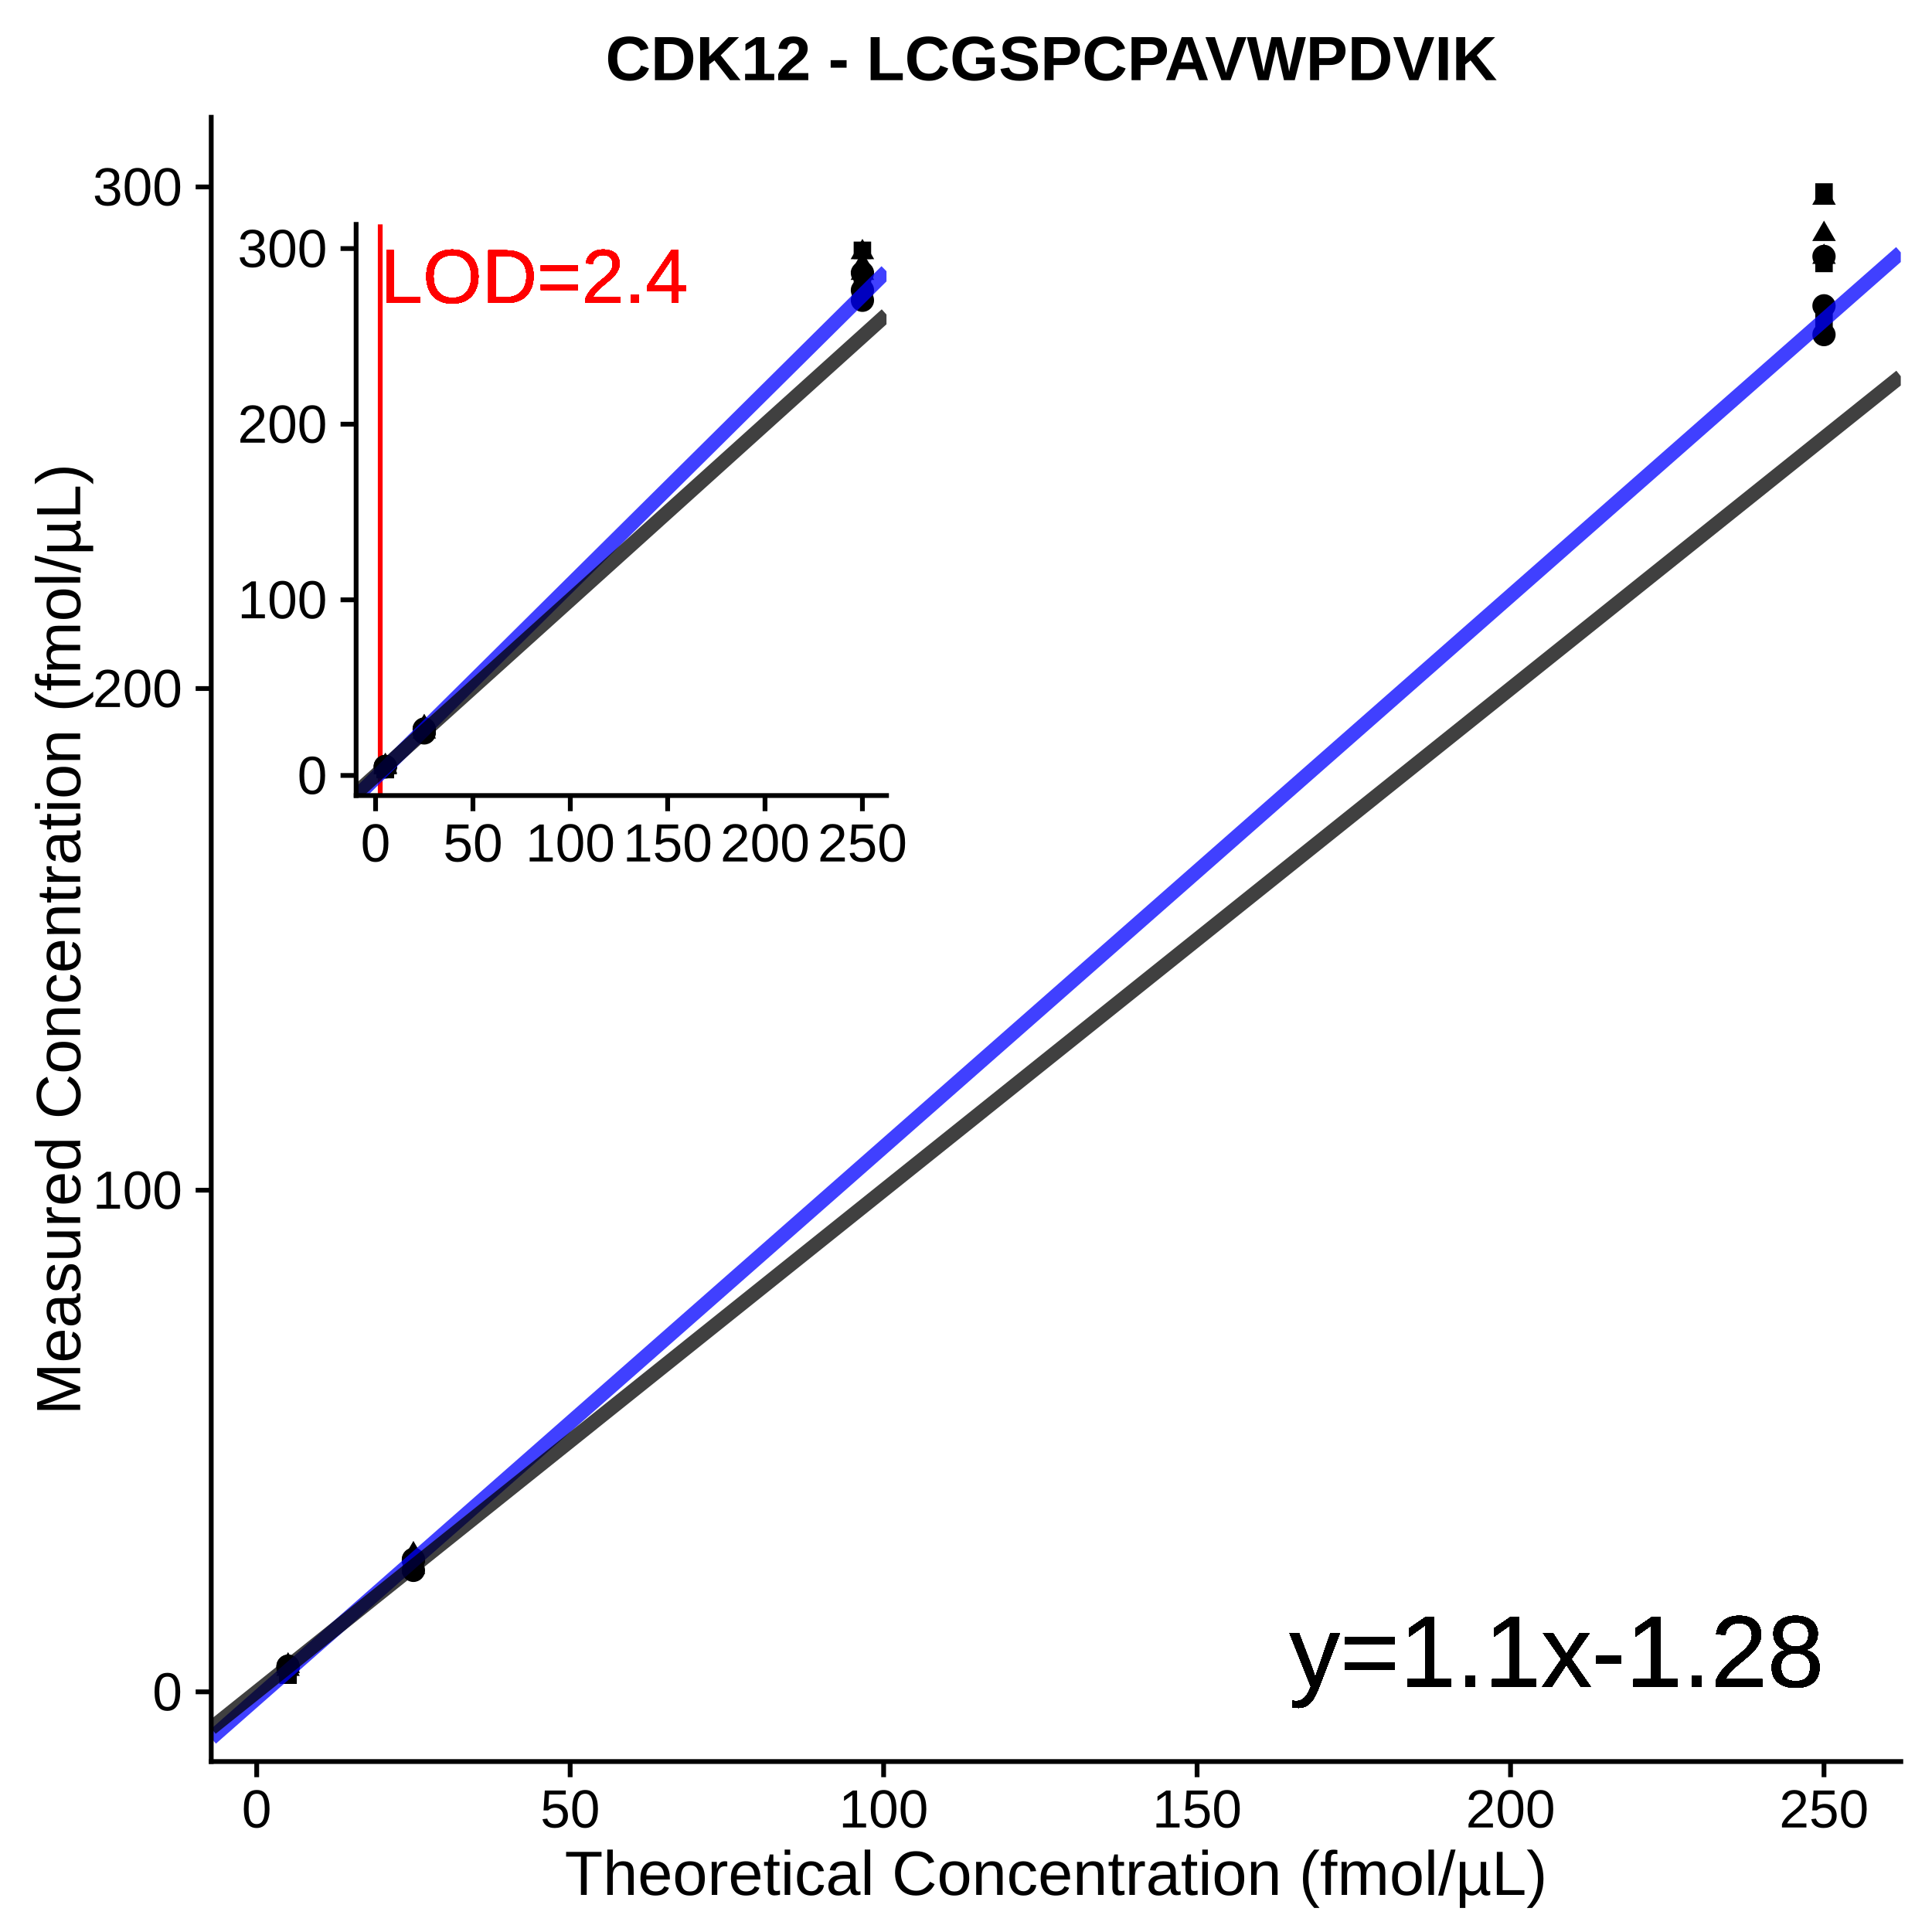
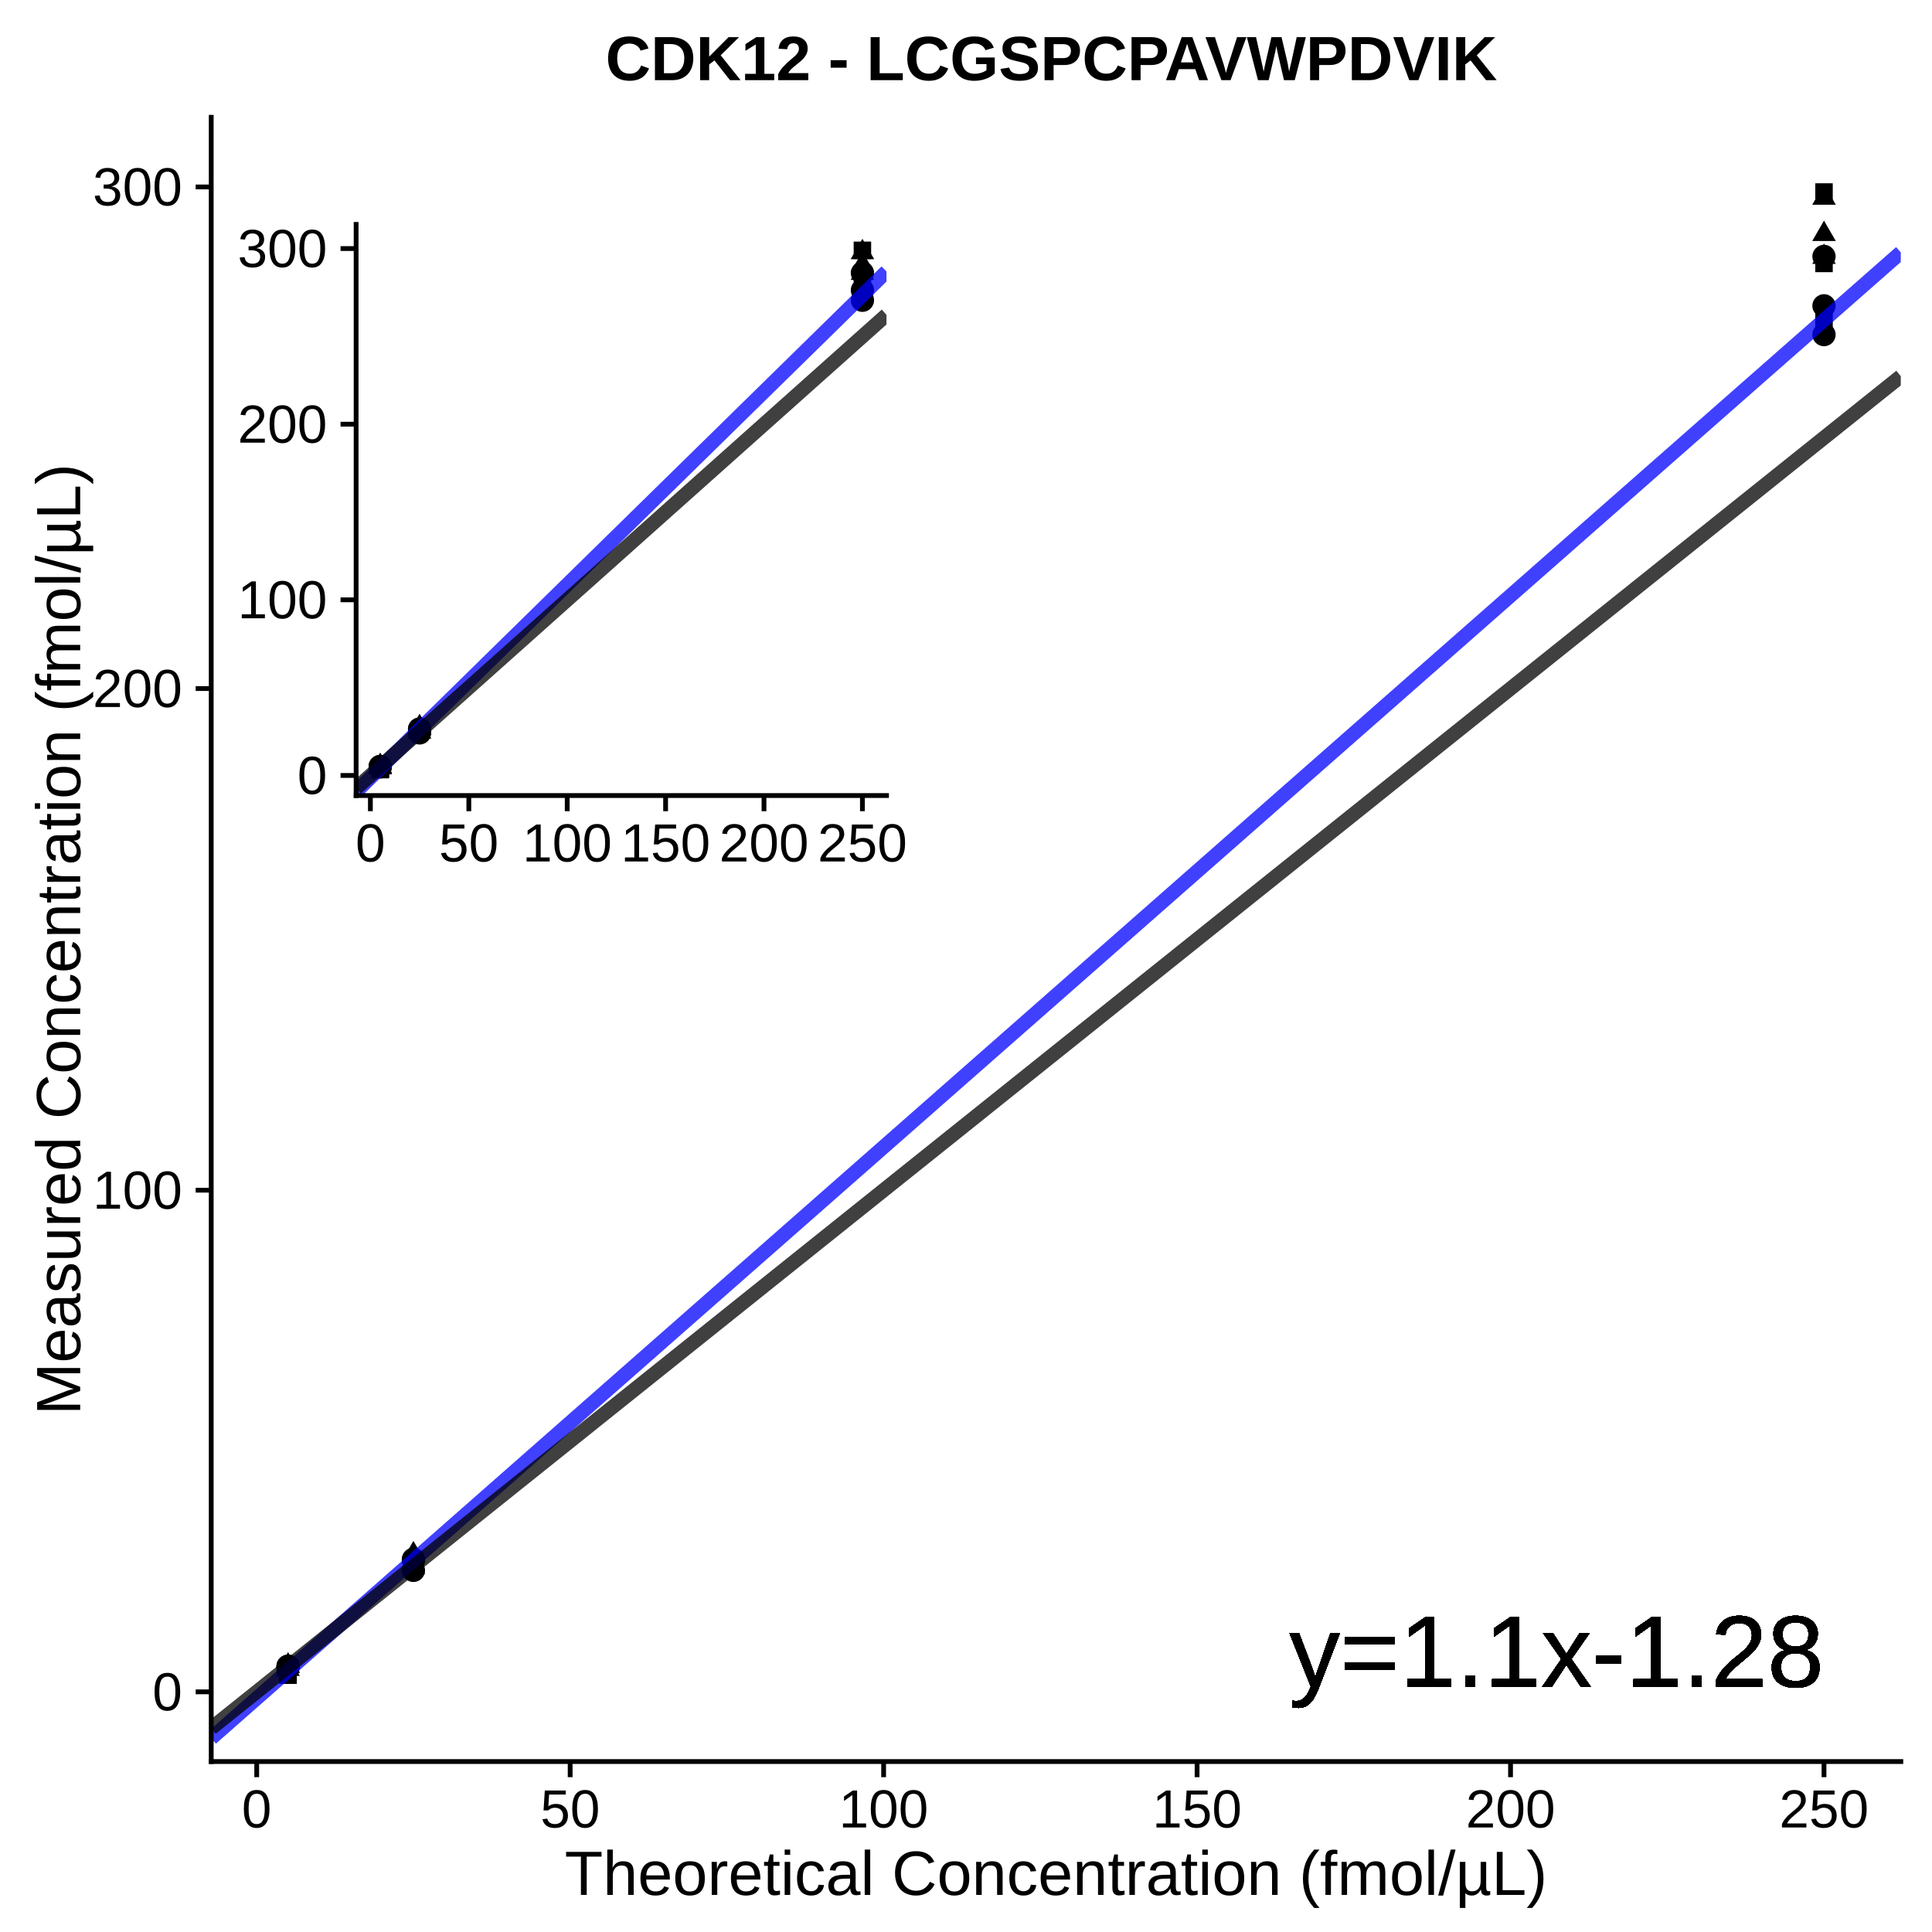
<svg xmlns="http://www.w3.org/2000/svg" viewBox="0 0 432.00 432.00">
  <defs>
    <style type="text/css">
    line, polyline, path, rect, circle {
      fill: none;
      stroke: #000000;
      stroke-linecap: round;
      stroke-linejoin: round;
      stroke-miterlimit: 10.00;
    }
  </style>
  </defs>
  <rect width="100%" height="100%" style="stroke: none; fill: #FFFFFF;" />
  <defs>
    <clipPath id="cpNDcuMjMzNHw0MjUuMDI2fDM5My44OXwyNi4yMTk1">
      <rect x="47.23" y="26.22" width="377.79" height="367.67" />
    </clipPath>
  </defs>
  <polyline points="405.90,60.86 409.81,60.86 409.81,56.95 405.90,56.95 " style="stroke-width: 0.71; stroke: none; fill: #000000;" clip-path="url(#cpNDcuMjMzNHw0MjUuMDI2fDM5My44OXwyNi4yMTk1)" />
  <polyline points="405.90,73.14 409.81,73.14 409.81,69.23 405.90,69.23 " style="stroke-width: 0.71; stroke: none; fill: #000000;" clip-path="url(#cpNDcuMjMzNHw0MjUuMDI2fDM5My44OXwyNi4yMTk1)" />
  <polyline points="405.90,44.89 409.81,44.89 409.81,40.98 405.90,40.98 " style="stroke-width: 0.71; stroke: none; fill: #000000;" clip-path="url(#cpNDcuMjMzNHw0MjUuMDI2fDM5My44OXwyNi4yMTk1)" />
  <polyline points="90.49,351.47 94.40,351.47 94.40,347.56 90.49,347.56 " style="stroke-width: 0.71; stroke: none; fill: #000000;" clip-path="url(#cpNDcuMjMzNHw0MjUuMDI2fDM5My44OXwyNi4yMTk1)" />
  <polyline points="90.49,351.59 94.40,351.59 94.40,347.68 90.49,347.68 " style="stroke-width: 0.71; stroke: none; fill: #000000;" clip-path="url(#cpNDcuMjMzNHw0MjUuMDI2fDM5My44OXwyNi4yMTk1)" />
  <polyline points="90.49,351.80 94.40,351.80 94.40,347.90 90.49,347.90 " style="stroke-width: 0.71; stroke: none; fill: #000000;" clip-path="url(#cpNDcuMjMzNHw0MjUuMDI2fDM5My44OXwyNi4yMTk1)" />
  <polyline points="62.45,375.97 66.36,375.97 66.36,372.06 62.45,372.06 " style="stroke-width: 0.71; stroke: none; fill: #000000;" clip-path="url(#cpNDcuMjMzNHw0MjUuMDI2fDM5My44OXwyNi4yMTk1)" />
  <polyline points="62.45,376.17 66.36,376.17 66.36,372.26 62.45,372.26 " style="stroke-width: 0.71; stroke: none; fill: #000000;" clip-path="url(#cpNDcuMjMzNHw0MjUuMDI2fDM5My44OXwyNi4yMTk1)" />
  <polyline points="62.45,376.53 66.36,376.53 66.36,372.62 62.45,372.62 " style="stroke-width: 0.71; stroke: none; fill: #000000;" clip-path="url(#cpNDcuMjMzNHw0MjUuMDI2fDM5My44OXwyNi4yMTk1)" />
  <polyline points="407.85,54.45 410.49,59.01 405.22,59.01 " style="stroke-width: 0.71; stroke: none; fill: #000000;" clip-path="url(#cpNDcuMjMzNHw0MjUuMDI2fDM5My44OXwyNi4yMTk1)" />
  <polyline points="407.85,41.22 410.49,45.78 405.22,45.78 " style="stroke-width: 0.71; stroke: none; fill: #000000;" clip-path="url(#cpNDcuMjMzNHw0MjUuMDI2fDM5My44OXwyNi4yMTk1)" />
  <polyline points="407.85,49.33 410.49,53.89 405.22,53.89 " style="stroke-width: 0.71; stroke: none; fill: #000000;" clip-path="url(#cpNDcuMjMzNHw0MjUuMDI2fDM5My44OXwyNi4yMTk1)" />
  <polyline points="92.44,344.90 95.08,349.46 89.81,349.46 " style="stroke-width: 0.71; stroke: none; fill: #000000;" clip-path="url(#cpNDcuMjMzNHw0MjUuMDI2fDM5My44OXwyNi4yMTk1)" />
  <polyline points="92.44,347.37 95.08,351.93 89.81,351.93 " style="stroke-width: 0.71; stroke: none; fill: #000000;" clip-path="url(#cpNDcuMjMzNHw0MjUuMDI2fDM5My44OXwyNi4yMTk1)" />
  <polyline points="92.44,344.54 95.08,349.10 89.81,349.10 " style="stroke-width: 0.71; stroke: none; fill: #000000;" clip-path="url(#cpNDcuMjMzNHw0MjUuMDI2fDM5My44OXwyNi4yMTk1)" />
  <polyline points="64.41,370.17 67.04,374.73 61.77,374.73 " style="stroke-width: 0.71; stroke: none; fill: #000000;" clip-path="url(#cpNDcuMjMzNHw0MjUuMDI2fDM5My44OXwyNi4yMTk1)" />
  <polyline points="64.41,369.58 67.04,374.14 61.77,374.14 " style="stroke-width: 0.71; stroke: none; fill: #000000;" clip-path="url(#cpNDcuMjMzNHw0MjUuMDI2fDM5My44OXwyNi4yMTk1)" />
  <polyline points="64.41,369.41 67.04,373.97 61.77,373.97 " style="stroke-width: 0.71; stroke: none; fill: #000000;" clip-path="url(#cpNDcuMjMzNHw0MjUuMDI2fDM5My44OXwyNi4yMTk1)" />
  <circle cx="407.85" cy="74.82" r="1.95pt" style="stroke-width: 0.71; stroke: none; fill: #000000;" clip-path="url(#cpNDcuMjMzNHw0MjUuMDI2fDM5My44OXwyNi4yMTk1)" />
  <circle cx="407.85" cy="68.38" r="1.95pt" style="stroke-width: 0.71; stroke: none; fill: #000000;" clip-path="url(#cpNDcuMjMzNHw0MjUuMDI2fDM5My44OXwyNi4yMTk1)" />
  <circle cx="407.85" cy="57.34" r="1.95pt" style="stroke-width: 0.71; stroke: none; fill: #000000;" clip-path="url(#cpNDcuMjMzNHw0MjUuMDI2fDM5My44OXwyNi4yMTk1)" />
  <circle cx="92.44" cy="348.90" r="1.95pt" style="stroke-width: 0.71; stroke: none; fill: #000000;" clip-path="url(#cpNDcuMjMzNHw0MjUuMDI2fDM5My44OXwyNi4yMTk1)" />
  <circle cx="92.44" cy="351.14" r="1.95pt" style="stroke-width: 0.71; stroke: none; fill: #000000;" clip-path="url(#cpNDcuMjMzNHw0MjUuMDI2fDM5My44OXwyNi4yMTk1)" />
  <circle cx="92.44" cy="348.66" r="1.95pt" style="stroke-width: 0.71; stroke: none; fill: #000000;" clip-path="url(#cpNDcuMjMzNHw0MjUuMDI2fDM5My44OXwyNi4yMTk1)" />
  <circle cx="64.41" cy="372.87" r="1.95pt" style="stroke-width: 0.71; stroke: none; fill: #000000;" clip-path="url(#cpNDcuMjMzNHw0MjUuMDI2fDM5My44OXwyNi4yMTk1)" />
  <circle cx="64.41" cy="372.61" r="1.95pt" style="stroke-width: 0.71; stroke: none; fill: #000000;" clip-path="url(#cpNDcuMjMzNHw0MjUuMDI2fDM5My44OXwyNi4yMTk1)" />
  <circle cx="64.41" cy="372.56" r="1.95pt" style="stroke-width: 0.71; stroke: none; fill: #000000;" clip-path="url(#cpNDcuMjMzNHw0MjUuMDI2fDM5My44OXwyNi4yMTk1)" />
  <line x1="47.23" y1="388.68" x2="425.03" y2="56.45" style="stroke-width: 3.20; stroke: #0000FF; stroke-opacity: 0.75; stroke-linecap: butt;" clip-path="url(#cpNDcuMjMzNHw0MjUuMDI2fDM5My44OXwyNi4yMTk1)" />
  <line x1="47.23" y1="386.43" x2="425.03" y2="84.14" style="stroke-width: 3.20; stroke: #000000; stroke-opacity: 0.75; stroke-linecap: butt;" clip-path="url(#cpNDcuMjMzNHw0MjUuMDI2fDM5My44OXwyNi4yMTk1)" />
  <g clip-path="url(#cpNDcuMjMzNHw0MjUuMDI2fDM5My44OXwyNi4yMTk1)">
    <text x="288.27" y="377.18" style="font-size: 22.76px; font-family: Liberation Sans;" textLength="119.58px" lengthAdjust="spacingAndGlyphs">y=1.1x-1.28</text>
  </g>
  <g clip-path="url(#cpNDcuMjMzNHw0MjUuMDI2fDM5My44OXwyNi4yMTk1)">
    <text x="288.27" y="377.18" style="font-size: 22.76px; font-family: Liberation Sans;" textLength="119.58px" lengthAdjust="spacingAndGlyphs">y=1.1x-1.28</text>
  </g>
  <g clip-path="url(#cpNDcuMjMzNHw0MjUuMDI2fDM5My44OXwyNi4yMTk1)">
    <text x="288.27" y="377.18" style="font-size: 22.76px; font-family: Liberation Sans;" textLength="119.58px" lengthAdjust="spacingAndGlyphs">y=1.1x-1.28</text>
  </g>
  <g clip-path="url(#cpNDcuMjMzNHw0MjUuMDI2fDM5My44OXwyNi4yMTk1)">
    <text x="288.27" y="377.18" style="font-size: 22.76px; font-family: Liberation Sans;" textLength="119.58px" lengthAdjust="spacingAndGlyphs">y=1.1x-1.28</text>
  </g>
  <g clip-path="url(#cpNDcuMjMzNHw0MjUuMDI2fDM5My44OXwyNi4yMTk1)">
    <text x="288.27" y="377.18" style="font-size: 22.76px; font-family: Liberation Sans;" textLength="119.58px" lengthAdjust="spacingAndGlyphs">y=1.1x-1.28</text>
  </g>
  <g clip-path="url(#cpNDcuMjMzNHw0MjUuMDI2fDM5My44OXwyNi4yMTk1)">
    <text x="288.27" y="377.18" style="font-size: 22.76px; font-family: Liberation Sans;" textLength="119.58px" lengthAdjust="spacingAndGlyphs">y=1.1x-1.28</text>
  </g>
  <g clip-path="url(#cpNDcuMjMzNHw0MjUuMDI2fDM5My44OXwyNi4yMTk1)">
    <text x="288.27" y="377.18" style="font-size: 22.76px; font-family: Liberation Sans;" textLength="119.58px" lengthAdjust="spacingAndGlyphs">y=1.1x-1.28</text>
  </g>
  <g clip-path="url(#cpNDcuMjMzNHw0MjUuMDI2fDM5My44OXwyNi4yMTk1)">
    <text x="288.27" y="377.18" style="font-size: 22.76px; font-family: Liberation Sans;" textLength="119.58px" lengthAdjust="spacingAndGlyphs">y=1.1x-1.28</text>
  </g>
  <g clip-path="url(#cpNDcuMjMzNHw0MjUuMDI2fDM5My44OXwyNi4yMTk1)">
    <text x="288.27" y="377.18" style="font-size: 22.76px; font-family: Liberation Sans;" textLength="119.58px" lengthAdjust="spacingAndGlyphs">y=1.1x-1.28</text>
  </g>
  <g clip-path="url(#cpNDcuMjMzNHw0MjUuMDI2fDM5My44OXwyNi4yMTk1)">
    <text x="288.27" y="377.18" style="font-size: 22.76px; font-family: Liberation Sans;" textLength="119.58px" lengthAdjust="spacingAndGlyphs">y=1.1x-1.28</text>
  </g>
  <g clip-path="url(#cpNDcuMjMzNHw0MjUuMDI2fDM5My44OXwyNi4yMTk1)">
    <text x="288.27" y="377.18" style="font-size: 22.76px; font-family: Liberation Sans;" textLength="119.58px" lengthAdjust="spacingAndGlyphs">y=1.1x-1.28</text>
  </g>
  <g clip-path="url(#cpNDcuMjMzNHw0MjUuMDI2fDM5My44OXwyNi4yMTk1)">
    <text x="288.27" y="377.18" style="font-size: 22.76px; font-family: Liberation Sans;" textLength="119.58px" lengthAdjust="spacingAndGlyphs">y=1.1x-1.28</text>
  </g>
  <g clip-path="url(#cpNDcuMjMzNHw0MjUuMDI2fDM5My44OXwyNi4yMTk1)">
    <text x="288.27" y="377.18" style="font-size: 22.76px; font-family: Liberation Sans;" textLength="119.58px" lengthAdjust="spacingAndGlyphs">y=1.1x-1.28</text>
  </g>
  <g clip-path="url(#cpNDcuMjMzNHw0MjUuMDI2fDM5My44OXwyNi4yMTk1)">
    <text x="288.27" y="377.18" style="font-size: 22.76px; font-family: Liberation Sans;" textLength="119.58px" lengthAdjust="spacingAndGlyphs">y=1.1x-1.28</text>
  </g>
  <g clip-path="url(#cpNDcuMjMzNHw0MjUuMDI2fDM5My44OXwyNi4yMTk1)">
    <text x="288.27" y="377.18" style="font-size: 22.76px; font-family: Liberation Sans;" textLength="119.58px" lengthAdjust="spacingAndGlyphs">y=1.1x-1.28</text>
  </g>
  <g clip-path="url(#cpNDcuMjMzNHw0MjUuMDI2fDM5My44OXwyNi4yMTk1)">
    <text x="288.27" y="377.18" style="font-size: 22.76px; font-family: Liberation Sans;" textLength="119.58px" lengthAdjust="spacingAndGlyphs">y=1.1x-1.28</text>
  </g>
  <g clip-path="url(#cpNDcuMjMzNHw0MjUuMDI2fDM5My44OXwyNi4yMTk1)">
    <text x="288.27" y="377.18" style="font-size: 22.76px; font-family: Liberation Sans;" textLength="119.58px" lengthAdjust="spacingAndGlyphs">y=1.1x-1.28</text>
  </g>
  <g clip-path="url(#cpNDcuMjMzNHw0MjUuMDI2fDM5My44OXwyNi4yMTk1)">
    <text x="288.27" y="377.18" style="font-size: 22.76px; font-family: Liberation Sans;" textLength="119.58px" lengthAdjust="spacingAndGlyphs">y=1.1x-1.28</text>
  </g>
  <g clip-path="url(#cpNDcuMjMzNHw0MjUuMDI2fDM5My44OXwyNi4yMTk1)">
    <text x="288.27" y="377.18" style="font-size: 22.76px; font-family: Liberation Sans;" textLength="119.58px" lengthAdjust="spacingAndGlyphs">y=1.1x-1.28</text>
  </g>
  <g clip-path="url(#cpNDcuMjMzNHw0MjUuMDI2fDM5My44OXwyNi4yMTk1)">
    <text x="288.27" y="377.18" style="font-size: 22.76px; font-family: Liberation Sans;" textLength="119.58px" lengthAdjust="spacingAndGlyphs">y=1.1x-1.28</text>
  </g>
  <g clip-path="url(#cpNDcuMjMzNHw0MjUuMDI2fDM5My44OXwyNi4yMTk1)">
    <text x="288.27" y="377.18" style="font-size: 22.76px; font-family: Liberation Sans;" textLength="119.58px" lengthAdjust="spacingAndGlyphs">y=1.1x-1.28</text>
  </g>
  <g clip-path="url(#cpNDcuMjMzNHw0MjUuMDI2fDM5My44OXwyNi4yMTk1)">
    <text x="288.27" y="377.18" style="font-size: 22.76px; font-family: Liberation Sans;" textLength="119.58px" lengthAdjust="spacingAndGlyphs">y=1.1x-1.28</text>
  </g>
  <g clip-path="url(#cpNDcuMjMzNHw0MjUuMDI2fDM5My44OXwyNi4yMTk1)">
    <text x="288.27" y="377.18" style="font-size: 22.76px; font-family: Liberation Sans;" textLength="119.58px" lengthAdjust="spacingAndGlyphs">y=1.1x-1.28</text>
  </g>
  <g clip-path="url(#cpNDcuMjMzNHw0MjUuMDI2fDM5My44OXwyNi4yMTk1)">
    <text x="288.27" y="377.18" style="font-size: 22.76px; font-family: Liberation Sans;" textLength="119.58px" lengthAdjust="spacingAndGlyphs">y=1.1x-1.28</text>
  </g>
  <g clip-path="url(#cpNDcuMjMzNHw0MjUuMDI2fDM5My44OXwyNi4yMTk1)">
    <text x="288.27" y="377.18" style="font-size: 22.76px; font-family: Liberation Sans;" textLength="119.58px" lengthAdjust="spacingAndGlyphs">y=1.1x-1.28</text>
  </g>
  <g clip-path="url(#cpNDcuMjMzNHw0MjUuMDI2fDM5My44OXwyNi4yMTk1)">
    <text x="288.27" y="377.18" style="font-size: 22.76px; font-family: Liberation Sans;" textLength="119.58px" lengthAdjust="spacingAndGlyphs">y=1.1x-1.28</text>
  </g>
  <g clip-path="url(#cpNDcuMjMzNHw0MjUuMDI2fDM5My44OXwyNi4yMTk1)">
    <text x="288.27" y="377.18" style="font-size: 22.76px; font-family: Liberation Sans;" textLength="119.58px" lengthAdjust="spacingAndGlyphs">y=1.1x-1.28</text>
  </g>
  <defs>
    <clipPath id="cpMHw0MzJ8NDMyfDA=">
      <rect x="0.00" y="0.00" width="432.00" height="432.00" />
    </clipPath>
  </defs>
  <polyline points="47.23,393.89 47.23,26.22 " style="stroke-width: 1.07; stroke-linecap: square;" clip-path="url(#cpMHw0MzJ8NDMyfDA=)" />
  <g clip-path="url(#cpMHw0MzJ8NDMyfDA=)">
    <text x="34.09" y="382.43" style="font-size: 12.00px; font-family: Liberation Sans;" textLength="6.67px" lengthAdjust="spacingAndGlyphs">0</text>
  </g>
  <g clip-path="url(#cpMHw0MzJ8NDMyfDA=)">
    <text x="20.74" y="270.26" style="font-size: 12.00px; font-family: Liberation Sans;" textLength="20.02px" lengthAdjust="spacingAndGlyphs">100</text>
  </g>
  <g clip-path="url(#cpMHw0MzJ8NDMyfDA=)">
    <text x="20.74" y="158.09" style="font-size: 12.00px; font-family: Liberation Sans;" textLength="20.02px" lengthAdjust="spacingAndGlyphs">200</text>
  </g>
  <g clip-path="url(#cpMHw0MzJ8NDMyfDA=)">
    <text x="20.74" y="45.92" style="font-size: 12.00px; font-family: Liberation Sans;" textLength="20.02px" lengthAdjust="spacingAndGlyphs">300</text>
  </g>
  <polyline points="43.75,378.30 47.23,378.30 " style="stroke-width: 1.07; stroke-linecap: butt;" clip-path="url(#cpMHw0MzJ8NDMyfDA=)" />
  <polyline points="43.75,266.13 47.23,266.13 " style="stroke-width: 1.07; stroke-linecap: butt;" clip-path="url(#cpMHw0MzJ8NDMyfDA=)" />
  <polyline points="43.75,153.96 47.23,153.96 " style="stroke-width: 1.07; stroke-linecap: butt;" clip-path="url(#cpMHw0MzJ8NDMyfDA=)" />
  <polyline points="43.75,41.80 47.23,41.80 " style="stroke-width: 1.07; stroke-linecap: butt;" clip-path="url(#cpMHw0MzJ8NDMyfDA=)" />
  <polyline points="47.23,393.89 425.03,393.89 " style="stroke-width: 1.07; stroke-linecap: square;" clip-path="url(#cpMHw0MzJ8NDMyfDA=)" />
  <polyline points="57.40,397.38 57.40,393.89 " style="stroke-width: 1.07; stroke-linecap: butt;" clip-path="url(#cpMHw0MzJ8NDMyfDA=)" />
  <polyline points="127.49,397.38 127.49,393.89 " style="stroke-width: 1.07; stroke-linecap: butt;" clip-path="url(#cpMHw0MzJ8NDMyfDA=)" />
  <polyline points="197.58,397.38 197.58,393.89 " style="stroke-width: 1.07; stroke-linecap: butt;" clip-path="url(#cpMHw0MzJ8NDMyfDA=)" />
  <polyline points="267.67,397.38 267.67,393.89 " style="stroke-width: 1.07; stroke-linecap: butt;" clip-path="url(#cpMHw0MzJ8NDMyfDA=)" />
  <polyline points="337.76,397.38 337.76,393.89 " style="stroke-width: 1.07; stroke-linecap: butt;" clip-path="url(#cpMHw0MzJ8NDMyfDA=)" />
  <polyline points="407.85,397.38 407.85,393.89 " style="stroke-width: 1.07; stroke-linecap: butt;" clip-path="url(#cpMHw0MzJ8NDMyfDA=)" />
  <g clip-path="url(#cpMHw0MzJ8NDMyfDA=)">
    <text x="54.06" y="408.62" style="font-size: 12.00px; font-family: Liberation Sans;" textLength="6.67px" lengthAdjust="spacingAndGlyphs">0</text>
  </g>
  <g clip-path="url(#cpMHw0MzJ8NDMyfDA=)">
    <text x="120.82" y="408.62" style="font-size: 12.00px; font-family: Liberation Sans;" textLength="13.35px" lengthAdjust="spacingAndGlyphs">50</text>
  </g>
  <g clip-path="url(#cpMHw0MzJ8NDMyfDA=)">
    <text x="187.57" y="408.62" style="font-size: 12.00px; font-family: Liberation Sans;" textLength="20.02px" lengthAdjust="spacingAndGlyphs">100</text>
  </g>
  <g clip-path="url(#cpMHw0MzJ8NDMyfDA=)">
    <text x="257.66" y="408.62" style="font-size: 12.00px; font-family: Liberation Sans;" textLength="20.02px" lengthAdjust="spacingAndGlyphs">150</text>
  </g>
  <g clip-path="url(#cpMHw0MzJ8NDMyfDA=)">
    <text x="327.75" y="408.62" style="font-size: 12.00px; font-family: Liberation Sans;" textLength="20.02px" lengthAdjust="spacingAndGlyphs">200</text>
  </g>
  <g clip-path="url(#cpMHw0MzJ8NDMyfDA=)">
    <text x="397.84" y="408.62" style="font-size: 12.00px; font-family: Liberation Sans;" textLength="20.02px" lengthAdjust="spacingAndGlyphs">250</text>
  </g>
  <g clip-path="url(#cpMHw0MzJ8NDMyfDA=)">
    <text x="126.27" y="423.71" style="font-size: 14.00px; font-family: Liberation Sans;" textLength="219.71px" lengthAdjust="spacingAndGlyphs">Theoretical Concentration (fmol/µL)</text>
  </g>
  <g clip-path="url(#cpMHw0MzJ8NDMyfDA=)">
    <text transform="translate(17.93,316.41) rotate(-90)" style="font-size: 14.00px; font-family: Liberation Sans;" textLength="212.71px" lengthAdjust="spacingAndGlyphs">Measured Concentration (fmol/µL)</text>
  </g>
  <g clip-path="url(#cpMHw0MzJ8NDMyfDA=)">
    <text x="135.40" y="17.93" style="font-size: 14.00px; font-weight: bold; font-family: Liberation Sans;" textLength="201.47px" lengthAdjust="spacingAndGlyphs">CDK12 - LCGSPCPAVWPDVIK</text>
  </g>
  <defs>
    <clipPath id="cpMzIuNHwyMDUuMnwyMTZ8NDMuMg==">
      <rect x="32.40" y="43.20" width="172.80" height="172.80" />
    </clipPath>
  </defs>
  <defs>
    <clipPath id="cpMHw0MzJ8NDMyfDA=">
      <rect x="0.00" y="0.00" width="432.00" height="432.00" />
    </clipPath>
  </defs>
  <defs>
    <clipPath id="cpNzkuNjMzNHwxOTguMjI2fDE3Ny44OXw1MC4xNzM4">
      <rect x="79.63" y="50.17" width="118.59" height="127.72" />
    </clipPath>
  </defs>
-   <line x1="85.02" y1="177.89" x2="85.02" y2="50.17" style="stroke-width: 1.07; stroke: #FF0000; stroke-linecap: butt;" clip-path="url(#cpNzkuNjMzNHwxOTguMjI2fDE3Ny44OXw1MC4xNzM4)" />
-   <g clip-path="url(#cpNzkuNjMzNHwxOTguMjI2fDE3Ny44OXw1MC4xNzM4)">
-     <text x="85.02" y="67.72" style="font-size: 17.07px; fill: #FF0000; font-family: Liberation Sans;" textLength="68.80px" lengthAdjust="spacingAndGlyphs">LOD=2.4</text>
-   </g>
-   <g clip-path="url(#cpNzkuNjMzNHwxOTguMjI2fDE3Ny44OXw1MC4xNzM4)">
-     <text x="85.02" y="67.72" style="font-size: 17.07px; fill: #FF0000; font-family: Liberation Sans;" textLength="68.80px" lengthAdjust="spacingAndGlyphs">LOD=2.4</text>
-   </g>
-   <g clip-path="url(#cpNzkuNjMzNHwxOTguMjI2fDE3Ny44OXw1MC4xNzM4)">
-     <text x="85.02" y="67.72" style="font-size: 17.07px; fill: #FF0000; font-family: Liberation Sans;" textLength="68.80px" lengthAdjust="spacingAndGlyphs">LOD=2.4</text>
-   </g>
-   <g clip-path="url(#cpNzkuNjMzNHwxOTguMjI2fDE3Ny44OXw1MC4xNzM4)">
-     <text x="85.02" y="67.72" style="font-size: 17.07px; fill: #FF0000; font-family: Liberation Sans;" textLength="68.80px" lengthAdjust="spacingAndGlyphs">LOD=2.4</text>
-   </g>
-   <g clip-path="url(#cpNzkuNjMzNHwxOTguMjI2fDE3Ny44OXw1MC4xNzM4)">
-     <text x="85.02" y="67.72" style="font-size: 17.07px; fill: #FF0000; font-family: Liberation Sans;" textLength="68.80px" lengthAdjust="spacingAndGlyphs">LOD=2.4</text>
-   </g>
-   <g clip-path="url(#cpNzkuNjMzNHwxOTguMjI2fDE3Ny44OXw1MC4xNzM4)">
-     <text x="85.02" y="67.72" style="font-size: 17.07px; fill: #FF0000; font-family: Liberation Sans;" textLength="68.80px" lengthAdjust="spacingAndGlyphs">LOD=2.4</text>
-   </g>
-   <g clip-path="url(#cpNzkuNjMzNHwxOTguMjI2fDE3Ny44OXw1MC4xNzM4)">
-     <text x="85.02" y="67.72" style="font-size: 17.07px; fill: #FF0000; font-family: Liberation Sans;" textLength="68.80px" lengthAdjust="spacingAndGlyphs">LOD=2.4</text>
-   </g>
-   <g clip-path="url(#cpNzkuNjMzNHwxOTguMjI2fDE3Ny44OXw1MC4xNzM4)">
-     <text x="85.02" y="67.72" style="font-size: 17.07px; fill: #FF0000; font-family: Liberation Sans;" textLength="68.80px" lengthAdjust="spacingAndGlyphs">LOD=2.4</text>
-   </g>
-   <g clip-path="url(#cpNzkuNjMzNHwxOTguMjI2fDE3Ny44OXw1MC4xNzM4)">
-     <text x="85.02" y="67.72" style="font-size: 17.07px; fill: #FF0000; font-family: Liberation Sans;" textLength="68.80px" lengthAdjust="spacingAndGlyphs">LOD=2.4</text>
-   </g>
-   <g clip-path="url(#cpNzkuNjMzNHwxOTguMjI2fDE3Ny44OXw1MC4xNzM4)">
-     <text x="85.02" y="67.72" style="font-size: 17.07px; fill: #FF0000; font-family: Liberation Sans;" textLength="68.80px" lengthAdjust="spacingAndGlyphs">LOD=2.4</text>
-   </g>
-   <g clip-path="url(#cpNzkuNjMzNHwxOTguMjI2fDE3Ny44OXw1MC4xNzM4)">
-     <text x="85.02" y="67.72" style="font-size: 17.07px; fill: #FF0000; font-family: Liberation Sans;" textLength="68.80px" lengthAdjust="spacingAndGlyphs">LOD=2.4</text>
-   </g>
-   <g clip-path="url(#cpNzkuNjMzNHwxOTguMjI2fDE3Ny44OXw1MC4xNzM4)">
-     <text x="85.02" y="67.72" style="font-size: 17.07px; fill: #FF0000; font-family: Liberation Sans;" textLength="68.80px" lengthAdjust="spacingAndGlyphs">LOD=2.4</text>
-   </g>
-   <g clip-path="url(#cpNzkuNjMzNHwxOTguMjI2fDE3Ny44OXw1MC4xNzM4)">
-     <text x="85.02" y="67.72" style="font-size: 17.07px; fill: #FF0000; font-family: Liberation Sans;" textLength="68.80px" lengthAdjust="spacingAndGlyphs">LOD=2.4</text>
-   </g>
-   <g clip-path="url(#cpNzkuNjMzNHwxOTguMjI2fDE3Ny44OXw1MC4xNzM4)">
-     <text x="85.02" y="67.72" style="font-size: 17.07px; fill: #FF0000; font-family: Liberation Sans;" textLength="68.80px" lengthAdjust="spacingAndGlyphs">LOD=2.4</text>
-   </g>
-   <g clip-path="url(#cpNzkuNjMzNHwxOTguMjI2fDE3Ny44OXw1MC4xNzM4)">
-     <text x="85.02" y="67.72" style="font-size: 17.07px; fill: #FF0000; font-family: Liberation Sans;" textLength="68.80px" lengthAdjust="spacingAndGlyphs">LOD=2.4</text>
-   </g>
-   <g clip-path="url(#cpNzkuNjMzNHwxOTguMjI2fDE3Ny44OXw1MC4xNzM4)">
-     <text x="85.02" y="67.72" style="font-size: 17.07px; fill: #FF0000; font-family: Liberation Sans;" textLength="68.80px" lengthAdjust="spacingAndGlyphs">LOD=2.4</text>
-   </g>
-   <g clip-path="url(#cpNzkuNjMzNHwxOTguMjI2fDE3Ny44OXw1MC4xNzM4)">
-     <text x="85.02" y="67.72" style="font-size: 17.07px; fill: #FF0000; font-family: Liberation Sans;" textLength="68.80px" lengthAdjust="spacingAndGlyphs">LOD=2.4</text>
-   </g>
-   <g clip-path="url(#cpNzkuNjMzNHwxOTguMjI2fDE3Ny44OXw1MC4xNzM4)">
-     <text x="85.02" y="67.72" style="font-size: 17.07px; fill: #FF0000; font-family: Liberation Sans;" textLength="68.80px" lengthAdjust="spacingAndGlyphs">LOD=2.4</text>
-   </g>
-   <g clip-path="url(#cpNzkuNjMzNHwxOTguMjI2fDE3Ny44OXw1MC4xNzM4)">
-     <text x="85.02" y="67.72" style="font-size: 17.07px; fill: #FF0000; font-family: Liberation Sans;" textLength="68.80px" lengthAdjust="spacingAndGlyphs">LOD=2.4</text>
-   </g>
-   <g clip-path="url(#cpNzkuNjMzNHwxOTguMjI2fDE3Ny44OXw1MC4xNzM4)">
-     <text x="85.02" y="67.72" style="font-size: 17.07px; fill: #FF0000; font-family: Liberation Sans;" textLength="68.80px" lengthAdjust="spacingAndGlyphs">LOD=2.4</text>
-   </g>
-   <g clip-path="url(#cpNzkuNjMzNHwxOTguMjI2fDE3Ny44OXw1MC4xNzM4)">
-     <text x="85.02" y="67.72" style="font-size: 17.07px; fill: #FF0000; font-family: Liberation Sans;" textLength="68.80px" lengthAdjust="spacingAndGlyphs">LOD=2.4</text>
-   </g>
-   <g clip-path="url(#cpNzkuNjMzNHwxOTguMjI2fDE3Ny44OXw1MC4xNzM4)">
-     <text x="85.02" y="67.72" style="font-size: 17.07px; fill: #FF0000; font-family: Liberation Sans;" textLength="68.80px" lengthAdjust="spacingAndGlyphs">LOD=2.4</text>
-   </g>
-   <g clip-path="url(#cpNzkuNjMzNHwxOTguMjI2fDE3Ny44OXw1MC4xNzM4)">
-     <text x="85.02" y="67.72" style="font-size: 17.07px; fill: #FF0000; font-family: Liberation Sans;" textLength="68.80px" lengthAdjust="spacingAndGlyphs">LOD=2.4</text>
-   </g>
-   <g clip-path="url(#cpNzkuNjMzNHwxOTguMjI2fDE3Ny44OXw1MC4xNzM4)">
-     <text x="85.02" y="67.72" style="font-size: 17.07px; fill: #FF0000; font-family: Liberation Sans;" textLength="68.80px" lengthAdjust="spacingAndGlyphs">LOD=2.4</text>
-   </g>
-   <g clip-path="url(#cpNzkuNjMzNHwxOTguMjI2fDE3Ny44OXw1MC4xNzM4)">
-     <text x="85.02" y="67.72" style="font-size: 17.07px; fill: #FF0000; font-family: Liberation Sans;" textLength="68.80px" lengthAdjust="spacingAndGlyphs">LOD=2.4</text>
-   </g>
-   <g clip-path="url(#cpNzkuNjMzNHwxOTguMjI2fDE3Ny44OXw1MC4xNzM4)">
-     <text x="85.02" y="67.72" style="font-size: 17.07px; fill: #FF0000; font-family: Liberation Sans;" textLength="68.80px" lengthAdjust="spacingAndGlyphs">LOD=2.4</text>
-   </g>
-   <g clip-path="url(#cpNzkuNjMzNHwxOTguMjI2fDE3Ny44OXw1MC4xNzM4)">
-     <text x="85.02" y="67.72" style="font-size: 17.07px; fill: #FF0000; font-family: Liberation Sans;" textLength="68.80px" lengthAdjust="spacingAndGlyphs">LOD=2.4</text>
-   </g>
  <polyline points="190.88,63.53 194.79,63.53 194.79,59.62 190.88,59.62 " style="stroke-width: 0.71; stroke: none; fill: #000000;" clip-path="url(#cpNzkuNjMzNHwxOTguMjI2fDE3Ny44OXw1MC4xNzM4)" />
  <polyline points="190.88,67.83 194.79,67.83 194.79,63.92 190.88,63.92 " style="stroke-width: 0.71; stroke: none; fill: #000000;" clip-path="url(#cpNzkuNjMzNHwxOTguMjI2fDE3Ny44OXw1MC4xNzM4)" />
  <polyline points="190.88,57.93 194.79,57.93 194.79,54.02 190.88,54.02 " style="stroke-width: 0.71; stroke: none; fill: #000000;" clip-path="url(#cpNzkuNjMzNHwxOTguMjI2fDE3Ny44OXw1MC4xNzM4)" />
-   <polyline points="92.91,165.27 96.82,165.27 96.82,161.36 92.91,161.36 " style="stroke-width: 0.71; stroke: none; fill: #000000;" clip-path="url(#cpNzkuNjMzNHwxOTguMjI2fDE3Ny44OXw1MC4xNzM4)" />
-   <polyline points="92.91,165.31 96.82,165.31 96.82,161.40 92.91,161.40 " style="stroke-width: 0.71; stroke: none; fill: #000000;" clip-path="url(#cpNzkuNjMzNHwxOTguMjI2fDE3Ny44OXw1MC4xNzM4)" />
-   <polyline points="92.91,165.38 96.82,165.38 96.82,161.47 92.91,161.47 " style="stroke-width: 0.71; stroke: none; fill: #000000;" clip-path="url(#cpNzkuNjMzNHwxOTguMjI2fDE3Ny44OXw1MC4xNzM4)" />
-   <polyline points="84.20,173.84 88.11,173.84 88.11,169.93 84.20,169.93 " style="stroke-width: 0.71; stroke: none; fill: #000000;" clip-path="url(#cpNzkuNjMzNHwxOTguMjI2fDE3Ny44OXw1MC4xNzM4)" />
-   <polyline points="84.20,173.91 88.11,173.91 88.11,170.00 84.20,170.00 " style="stroke-width: 0.71; stroke: none; fill: #000000;" clip-path="url(#cpNzkuNjMzNHwxOTguMjI2fDE3Ny44OXw1MC4xNzM4)" />
-   <polyline points="84.20,174.04 88.11,174.04 88.11,170.13 84.20,170.13 " style="stroke-width: 0.71; stroke: none; fill: #000000;" clip-path="url(#cpNzkuNjMzNHwxOTguMjI2fDE3Ny44OXw1MC4xNzM4)" />
+   <polyline points="91.87,165.27 95.78,165.27 95.78,161.36 91.87,161.36 " style="stroke-width: 0.71; stroke: none; fill: #000000;" clip-path="url(#cpNzkuNjMzNHwxOTguMjI2fDE3Ny44OXw1MC4xNzM4)" />
+   <polyline points="91.87,165.31 95.78,165.31 95.78,161.40 91.87,161.40 " style="stroke-width: 0.71; stroke: none; fill: #000000;" clip-path="url(#cpNzkuNjMzNHwxOTguMjI2fDE3Ny44OXw1MC4xNzM4)" />
+   <polyline points="91.87,165.38 95.78,165.38 95.78,161.47 91.87,161.47 " style="stroke-width: 0.71; stroke: none; fill: #000000;" clip-path="url(#cpNzkuNjMzNHwxOTguMjI2fDE3Ny44OXw1MC4xNzM4)" />
+   <polyline points="83.07,173.84 86.98,173.84 86.98,169.93 83.07,169.93 " style="stroke-width: 0.71; stroke: none; fill: #000000;" clip-path="url(#cpNzkuNjMzNHwxOTguMjI2fDE3Ny44OXw1MC4xNzM4)" />
+   <polyline points="83.07,173.91 86.98,173.91 86.98,170.00 83.07,170.00 " style="stroke-width: 0.71; stroke: none; fill: #000000;" clip-path="url(#cpNzkuNjMzNHwxOTguMjI2fDE3Ny44OXw1MC4xNzM4)" />
+   <polyline points="83.07,174.04 86.98,174.04 86.98,170.13 83.07,170.13 " style="stroke-width: 0.71; stroke: none; fill: #000000;" clip-path="url(#cpNzkuNjMzNHwxOTguMjI2fDE3Ny44OXw1MC4xNzM4)" />
  <polyline points="192.84,58.03 195.47,62.59 190.20,62.59 " style="stroke-width: 0.71; stroke: none; fill: #000000;" clip-path="url(#cpNzkuNjMzNHwxOTguMjI2fDE3Ny44OXw1MC4xNzM4)" />
  <polyline points="192.84,53.40 195.47,57.96 190.20,57.96 " style="stroke-width: 0.71; stroke: none; fill: #000000;" clip-path="url(#cpNzkuNjMzNHwxOTguMjI2fDE3Ny44OXw1MC4xNzM4)" />
  <polyline points="192.84,56.24 195.47,60.80 190.20,60.80 " style="stroke-width: 0.71; stroke: none; fill: #000000;" clip-path="url(#cpNzkuNjMzNHwxOTguMjI2fDE3Ny44OXw1MC4xNzM4)" />
-   <polyline points="94.86,159.72 97.50,164.28 92.23,164.28 " style="stroke-width: 0.71; stroke: none; fill: #000000;" clip-path="url(#cpNzkuNjMzNHwxOTguMjI2fDE3Ny44OXw1MC4xNzM4)" />
-   <polyline points="94.86,160.58 97.50,165.14 92.23,165.14 " style="stroke-width: 0.71; stroke: none; fill: #000000;" clip-path="url(#cpNzkuNjMzNHwxOTguMjI2fDE3Ny44OXw1MC4xNzM4)" />
-   <polyline points="94.86,159.59 97.50,164.15 92.23,164.15 " style="stroke-width: 0.71; stroke: none; fill: #000000;" clip-path="url(#cpNzkuNjMzNHwxOTguMjI2fDE3Ny44OXw1MC4xNzM4)" />
-   <polyline points="86.16,168.57 88.79,173.13 83.52,173.13 " style="stroke-width: 0.71; stroke: none; fill: #000000;" clip-path="url(#cpNzkuNjMzNHwxOTguMjI2fDE3Ny44OXw1MC4xNzM4)" />
-   <polyline points="86.16,168.36 88.79,172.92 83.52,172.92 " style="stroke-width: 0.71; stroke: none; fill: #000000;" clip-path="url(#cpNzkuNjMzNHwxOTguMjI2fDE3Ny44OXw1MC4xNzM4)" />
-   <polyline points="86.16,168.30 88.79,172.86 83.52,172.86 " style="stroke-width: 0.71; stroke: none; fill: #000000;" clip-path="url(#cpNzkuNjMzNHwxOTguMjI2fDE3Ny44OXw1MC4xNzM4)" />
+   <polyline points="93.82,159.72 96.46,164.28 91.19,164.28 " style="stroke-width: 0.71; stroke: none; fill: #000000;" clip-path="url(#cpNzkuNjMzNHwxOTguMjI2fDE3Ny44OXw1MC4xNzM4)" />
+   <polyline points="93.82,160.58 96.46,165.14 91.19,165.14 " style="stroke-width: 0.71; stroke: none; fill: #000000;" clip-path="url(#cpNzkuNjMzNHwxOTguMjI2fDE3Ny44OXw1MC4xNzM4)" />
+   <polyline points="93.82,159.59 96.46,164.15 91.19,164.15 " style="stroke-width: 0.71; stroke: none; fill: #000000;" clip-path="url(#cpNzkuNjMzNHwxOTguMjI2fDE3Ny44OXw1MC4xNzM4)" />
+   <polyline points="85.02,168.57 87.66,173.13 82.39,173.13 " style="stroke-width: 0.71; stroke: none; fill: #000000;" clip-path="url(#cpNzkuNjMzNHwxOTguMjI2fDE3Ny44OXw1MC4xNzM4)" />
+   <polyline points="85.02,168.36 87.66,172.92 82.39,172.92 " style="stroke-width: 0.71; stroke: none; fill: #000000;" clip-path="url(#cpNzkuNjMzNHwxOTguMjI2fDE3Ny44OXw1MC4xNzM4)" />
+   <polyline points="85.02,168.30 87.66,172.86 82.39,172.86 " style="stroke-width: 0.71; stroke: none; fill: #000000;" clip-path="url(#cpNzkuNjMzNHwxOTguMjI2fDE3Ny44OXw1MC4xNzM4)" />
  <circle cx="192.84" cy="67.14" r="1.95pt" style="stroke-width: 0.71; stroke: none; fill: #000000;" clip-path="url(#cpNzkuNjMzNHwxOTguMjI2fDE3Ny44OXw1MC4xNzM4)" />
  <circle cx="192.84" cy="64.89" r="1.95pt" style="stroke-width: 0.71; stroke: none; fill: #000000;" clip-path="url(#cpNzkuNjMzNHwxOTguMjI2fDE3Ny44OXw1MC4xNzM4)" />
  <circle cx="192.84" cy="61.02" r="1.95pt" style="stroke-width: 0.71; stroke: none; fill: #000000;" clip-path="url(#cpNzkuNjMzNHwxOTguMjI2fDE3Ny44OXw1MC4xNzM4)" />
-   <circle cx="94.86" cy="163.10" r="1.95pt" style="stroke-width: 0.71; stroke: none; fill: #000000;" clip-path="url(#cpNzkuNjMzNHwxOTguMjI2fDE3Ny44OXw1MC4xNzM4)" />
-   <circle cx="94.86" cy="163.88" r="1.95pt" style="stroke-width: 0.71; stroke: none; fill: #000000;" clip-path="url(#cpNzkuNjMzNHwxOTguMjI2fDE3Ny44OXw1MC4xNzM4)" />
-   <circle cx="94.86" cy="163.01" r="1.95pt" style="stroke-width: 0.71; stroke: none; fill: #000000;" clip-path="url(#cpNzkuNjMzNHwxOTguMjI2fDE3Ny44OXw1MC4xNzM4)" />
-   <circle cx="86.16" cy="171.49" r="1.95pt" style="stroke-width: 0.71; stroke: none; fill: #000000;" clip-path="url(#cpNzkuNjMzNHwxOTguMjI2fDE3Ny44OXw1MC4xNzM4)" />
-   <circle cx="86.16" cy="171.40" r="1.95pt" style="stroke-width: 0.71; stroke: none; fill: #000000;" clip-path="url(#cpNzkuNjMzNHwxOTguMjI2fDE3Ny44OXw1MC4xNzM4)" />
-   <circle cx="86.16" cy="171.38" r="1.95pt" style="stroke-width: 0.71; stroke: none; fill: #000000;" clip-path="url(#cpNzkuNjMzNHwxOTguMjI2fDE3Ny44OXw1MC4xNzM4)" />
-   <line x1="79.63" y1="178.20" x2="198.23" y2="60.66" style="stroke-width: 3.20; stroke: #0000FF; stroke-opacity: 0.75; stroke-linecap: butt;" clip-path="url(#cpNzkuNjMzNHwxOTguMjI2fDE3Ny44OXw1MC4xNzM4)" />
-   <line x1="79.63" y1="177.31" x2="198.23" y2="70.35" style="stroke-width: 3.20; stroke: #000000; stroke-opacity: 0.75; stroke-linecap: butt;" clip-path="url(#cpNzkuNjMzNHwxOTguMjI2fDE3Ny44OXw1MC4xNzM4)" />
+   <circle cx="93.82" cy="163.10" r="1.95pt" style="stroke-width: 0.71; stroke: none; fill: #000000;" clip-path="url(#cpNzkuNjMzNHwxOTguMjI2fDE3Ny44OXw1MC4xNzM4)" />
+   <circle cx="93.82" cy="163.88" r="1.95pt" style="stroke-width: 0.71; stroke: none; fill: #000000;" clip-path="url(#cpNzkuNjMzNHwxOTguMjI2fDE3Ny44OXw1MC4xNzM4)" />
+   <circle cx="93.82" cy="163.01" r="1.95pt" style="stroke-width: 0.71; stroke: none; fill: #000000;" clip-path="url(#cpNzkuNjMzNHwxOTguMjI2fDE3Ny44OXw1MC4xNzM4)" />
+   <circle cx="85.02" cy="171.49" r="1.95pt" style="stroke-width: 0.71; stroke: none; fill: #000000;" clip-path="url(#cpNzkuNjMzNHwxOTguMjI2fDE3Ny44OXw1MC4xNzM4)" />
+   <circle cx="85.02" cy="171.40" r="1.95pt" style="stroke-width: 0.71; stroke: none; fill: #000000;" clip-path="url(#cpNzkuNjMzNHwxOTguMjI2fDE3Ny44OXw1MC4xNzM4)" />
+   <circle cx="85.02" cy="171.38" r="1.95pt" style="stroke-width: 0.71; stroke: none; fill: #000000;" clip-path="url(#cpNzkuNjMzNHwxOTguMjI2fDE3Ny44OXw1MC4xNzM4)" />
+   <line x1="79.63" y1="177.02" x2="198.23" y2="60.71" style="stroke-width: 3.20; stroke: #0000FF; stroke-opacity: 0.75; stroke-linecap: butt;" clip-path="url(#cpNzkuNjMzNHwxOTguMjI2fDE3Ny44OXw1MC4xNzM4)" />
+   <line x1="79.63" y1="176.24" x2="198.23" y2="70.41" style="stroke-width: 3.20; stroke: #000000; stroke-opacity: 0.75; stroke-linecap: butt;" clip-path="url(#cpNzkuNjMzNHwxOTguMjI2fDE3Ny44OXw1MC4xNzM4)" />
  <defs>
    <clipPath id="cpMHw0MzJ8NDMyfDA=">
      <rect x="0.00" y="0.00" width="432.00" height="432.00" />
    </clipPath>
  </defs>
  <polyline points="79.63,177.89 79.63,50.17 " style="stroke-width: 1.07; stroke-linecap: square;" clip-path="url(#cpMHw0MzJ8NDMyfDA=)" />
  <g clip-path="url(#cpMHw0MzJ8NDMyfDA=)">
    <text x="66.49" y="177.52" style="font-size: 12.00px; font-family: Liberation Sans;" textLength="6.67px" lengthAdjust="spacingAndGlyphs">0</text>
  </g>
  <g clip-path="url(#cpMHw0MzJ8NDMyfDA=)">
    <text x="53.14" y="138.25" style="font-size: 12.00px; font-family: Liberation Sans;" textLength="20.02px" lengthAdjust="spacingAndGlyphs">100</text>
  </g>
  <g clip-path="url(#cpMHw0MzJ8NDMyfDA=)">
    <text x="53.14" y="98.98" style="font-size: 12.00px; font-family: Liberation Sans;" textLength="20.02px" lengthAdjust="spacingAndGlyphs">200</text>
  </g>
  <g clip-path="url(#cpMHw0MzJ8NDMyfDA=)">
    <text x="53.14" y="59.71" style="font-size: 12.00px; font-family: Liberation Sans;" textLength="20.02px" lengthAdjust="spacingAndGlyphs">300</text>
  </g>
  <polyline points="76.15,173.39 79.63,173.39 " style="stroke-width: 1.07; stroke-linecap: butt;" clip-path="url(#cpMHw0MzJ8NDMyfDA=)" />
  <polyline points="76.15,134.12 79.63,134.12 " style="stroke-width: 1.07; stroke-linecap: butt;" clip-path="url(#cpMHw0MzJ8NDMyfDA=)" />
  <polyline points="76.15,94.85 79.63,94.85 " style="stroke-width: 1.07; stroke-linecap: butt;" clip-path="url(#cpMHw0MzJ8NDMyfDA=)" />
  <polyline points="76.15,55.58 79.63,55.58 " style="stroke-width: 1.07; stroke-linecap: butt;" clip-path="url(#cpMHw0MzJ8NDMyfDA=)" />
  <polyline points="79.63,177.89 198.23,177.89 " style="stroke-width: 1.07; stroke-linecap: square;" clip-path="url(#cpMHw0MzJ8NDMyfDA=)" />
-   <polyline points="83.98,181.38 83.98,177.89 " style="stroke-width: 1.07; stroke-linecap: butt;" clip-path="url(#cpMHw0MzJ8NDMyfDA=)" />
-   <polyline points="105.75,181.38 105.75,177.89 " style="stroke-width: 1.07; stroke-linecap: butt;" clip-path="url(#cpMHw0MzJ8NDMyfDA=)" />
-   <polyline points="127.52,181.38 127.52,177.89 " style="stroke-width: 1.07; stroke-linecap: butt;" clip-path="url(#cpMHw0MzJ8NDMyfDA=)" />
-   <polyline points="149.29,181.38 149.29,177.89 " style="stroke-width: 1.07; stroke-linecap: butt;" clip-path="url(#cpMHw0MzJ8NDMyfDA=)" />
-   <polyline points="171.06,181.38 171.06,177.89 " style="stroke-width: 1.07; stroke-linecap: butt;" clip-path="url(#cpMHw0MzJ8NDMyfDA=)" />
+   <polyline points="82.82,181.38 82.82,177.89 " style="stroke-width: 1.07; stroke-linecap: butt;" clip-path="url(#cpMHw0MzJ8NDMyfDA=)" />
+   <polyline points="104.83,181.38 104.83,177.89 " style="stroke-width: 1.07; stroke-linecap: butt;" clip-path="url(#cpMHw0MzJ8NDMyfDA=)" />
+   <polyline points="126.83,181.38 126.83,177.89 " style="stroke-width: 1.07; stroke-linecap: butt;" clip-path="url(#cpMHw0MzJ8NDMyfDA=)" />
+   <polyline points="148.83,181.38 148.83,177.89 " style="stroke-width: 1.07; stroke-linecap: butt;" clip-path="url(#cpMHw0MzJ8NDMyfDA=)" />
+   <polyline points="170.83,181.38 170.83,177.89 " style="stroke-width: 1.07; stroke-linecap: butt;" clip-path="url(#cpMHw0MzJ8NDMyfDA=)" />
  <polyline points="192.84,181.38 192.84,177.89 " style="stroke-width: 1.07; stroke-linecap: butt;" clip-path="url(#cpMHw0MzJ8NDMyfDA=)" />
  <g clip-path="url(#cpMHw0MzJ8NDMyfDA=)">
-     <text x="80.64" y="192.62" style="font-size: 12.00px; font-family: Liberation Sans;" textLength="6.67px" lengthAdjust="spacingAndGlyphs">0</text>
-   </g>
-   <g clip-path="url(#cpMHw0MzJ8NDMyfDA=)">
-     <text x="99.08" y="192.62" style="font-size: 12.00px; font-family: Liberation Sans;" textLength="13.35px" lengthAdjust="spacingAndGlyphs">50</text>
-   </g>
-   <g clip-path="url(#cpMHw0MzJ8NDMyfDA=)">
-     <text x="117.51" y="192.62" style="font-size: 12.00px; font-family: Liberation Sans;" textLength="20.02px" lengthAdjust="spacingAndGlyphs">100</text>
-   </g>
-   <g clip-path="url(#cpMHw0MzJ8NDMyfDA=)">
-     <text x="139.28" y="192.62" style="font-size: 12.00px; font-family: Liberation Sans;" textLength="20.02px" lengthAdjust="spacingAndGlyphs">150</text>
-   </g>
-   <g clip-path="url(#cpMHw0MzJ8NDMyfDA=)">
-     <text x="161.06" y="192.62" style="font-size: 12.00px; font-family: Liberation Sans;" textLength="20.02px" lengthAdjust="spacingAndGlyphs">200</text>
+     <text x="79.49" y="192.62" style="font-size: 12.00px; font-family: Liberation Sans;" textLength="6.67px" lengthAdjust="spacingAndGlyphs">0</text>
+   </g>
+   <g clip-path="url(#cpMHw0MzJ8NDMyfDA=)">
+     <text x="98.15" y="192.62" style="font-size: 12.00px; font-family: Liberation Sans;" textLength="13.35px" lengthAdjust="spacingAndGlyphs">50</text>
+   </g>
+   <g clip-path="url(#cpMHw0MzJ8NDMyfDA=)">
+     <text x="116.82" y="192.62" style="font-size: 12.00px; font-family: Liberation Sans;" textLength="20.02px" lengthAdjust="spacingAndGlyphs">100</text>
+   </g>
+   <g clip-path="url(#cpMHw0MzJ8NDMyfDA=)">
+     <text x="138.82" y="192.62" style="font-size: 12.00px; font-family: Liberation Sans;" textLength="20.02px" lengthAdjust="spacingAndGlyphs">150</text>
+   </g>
+   <g clip-path="url(#cpMHw0MzJ8NDMyfDA=)">
+     <text x="160.82" y="192.62" style="font-size: 12.00px; font-family: Liberation Sans;" textLength="20.02px" lengthAdjust="spacingAndGlyphs">200</text>
  </g>
  <g clip-path="url(#cpMHw0MzJ8NDMyfDA=)">
    <text x="182.83" y="192.62" style="font-size: 12.00px; font-family: Liberation Sans;" textLength="20.02px" lengthAdjust="spacingAndGlyphs">250</text>
  </g>
</svg>
